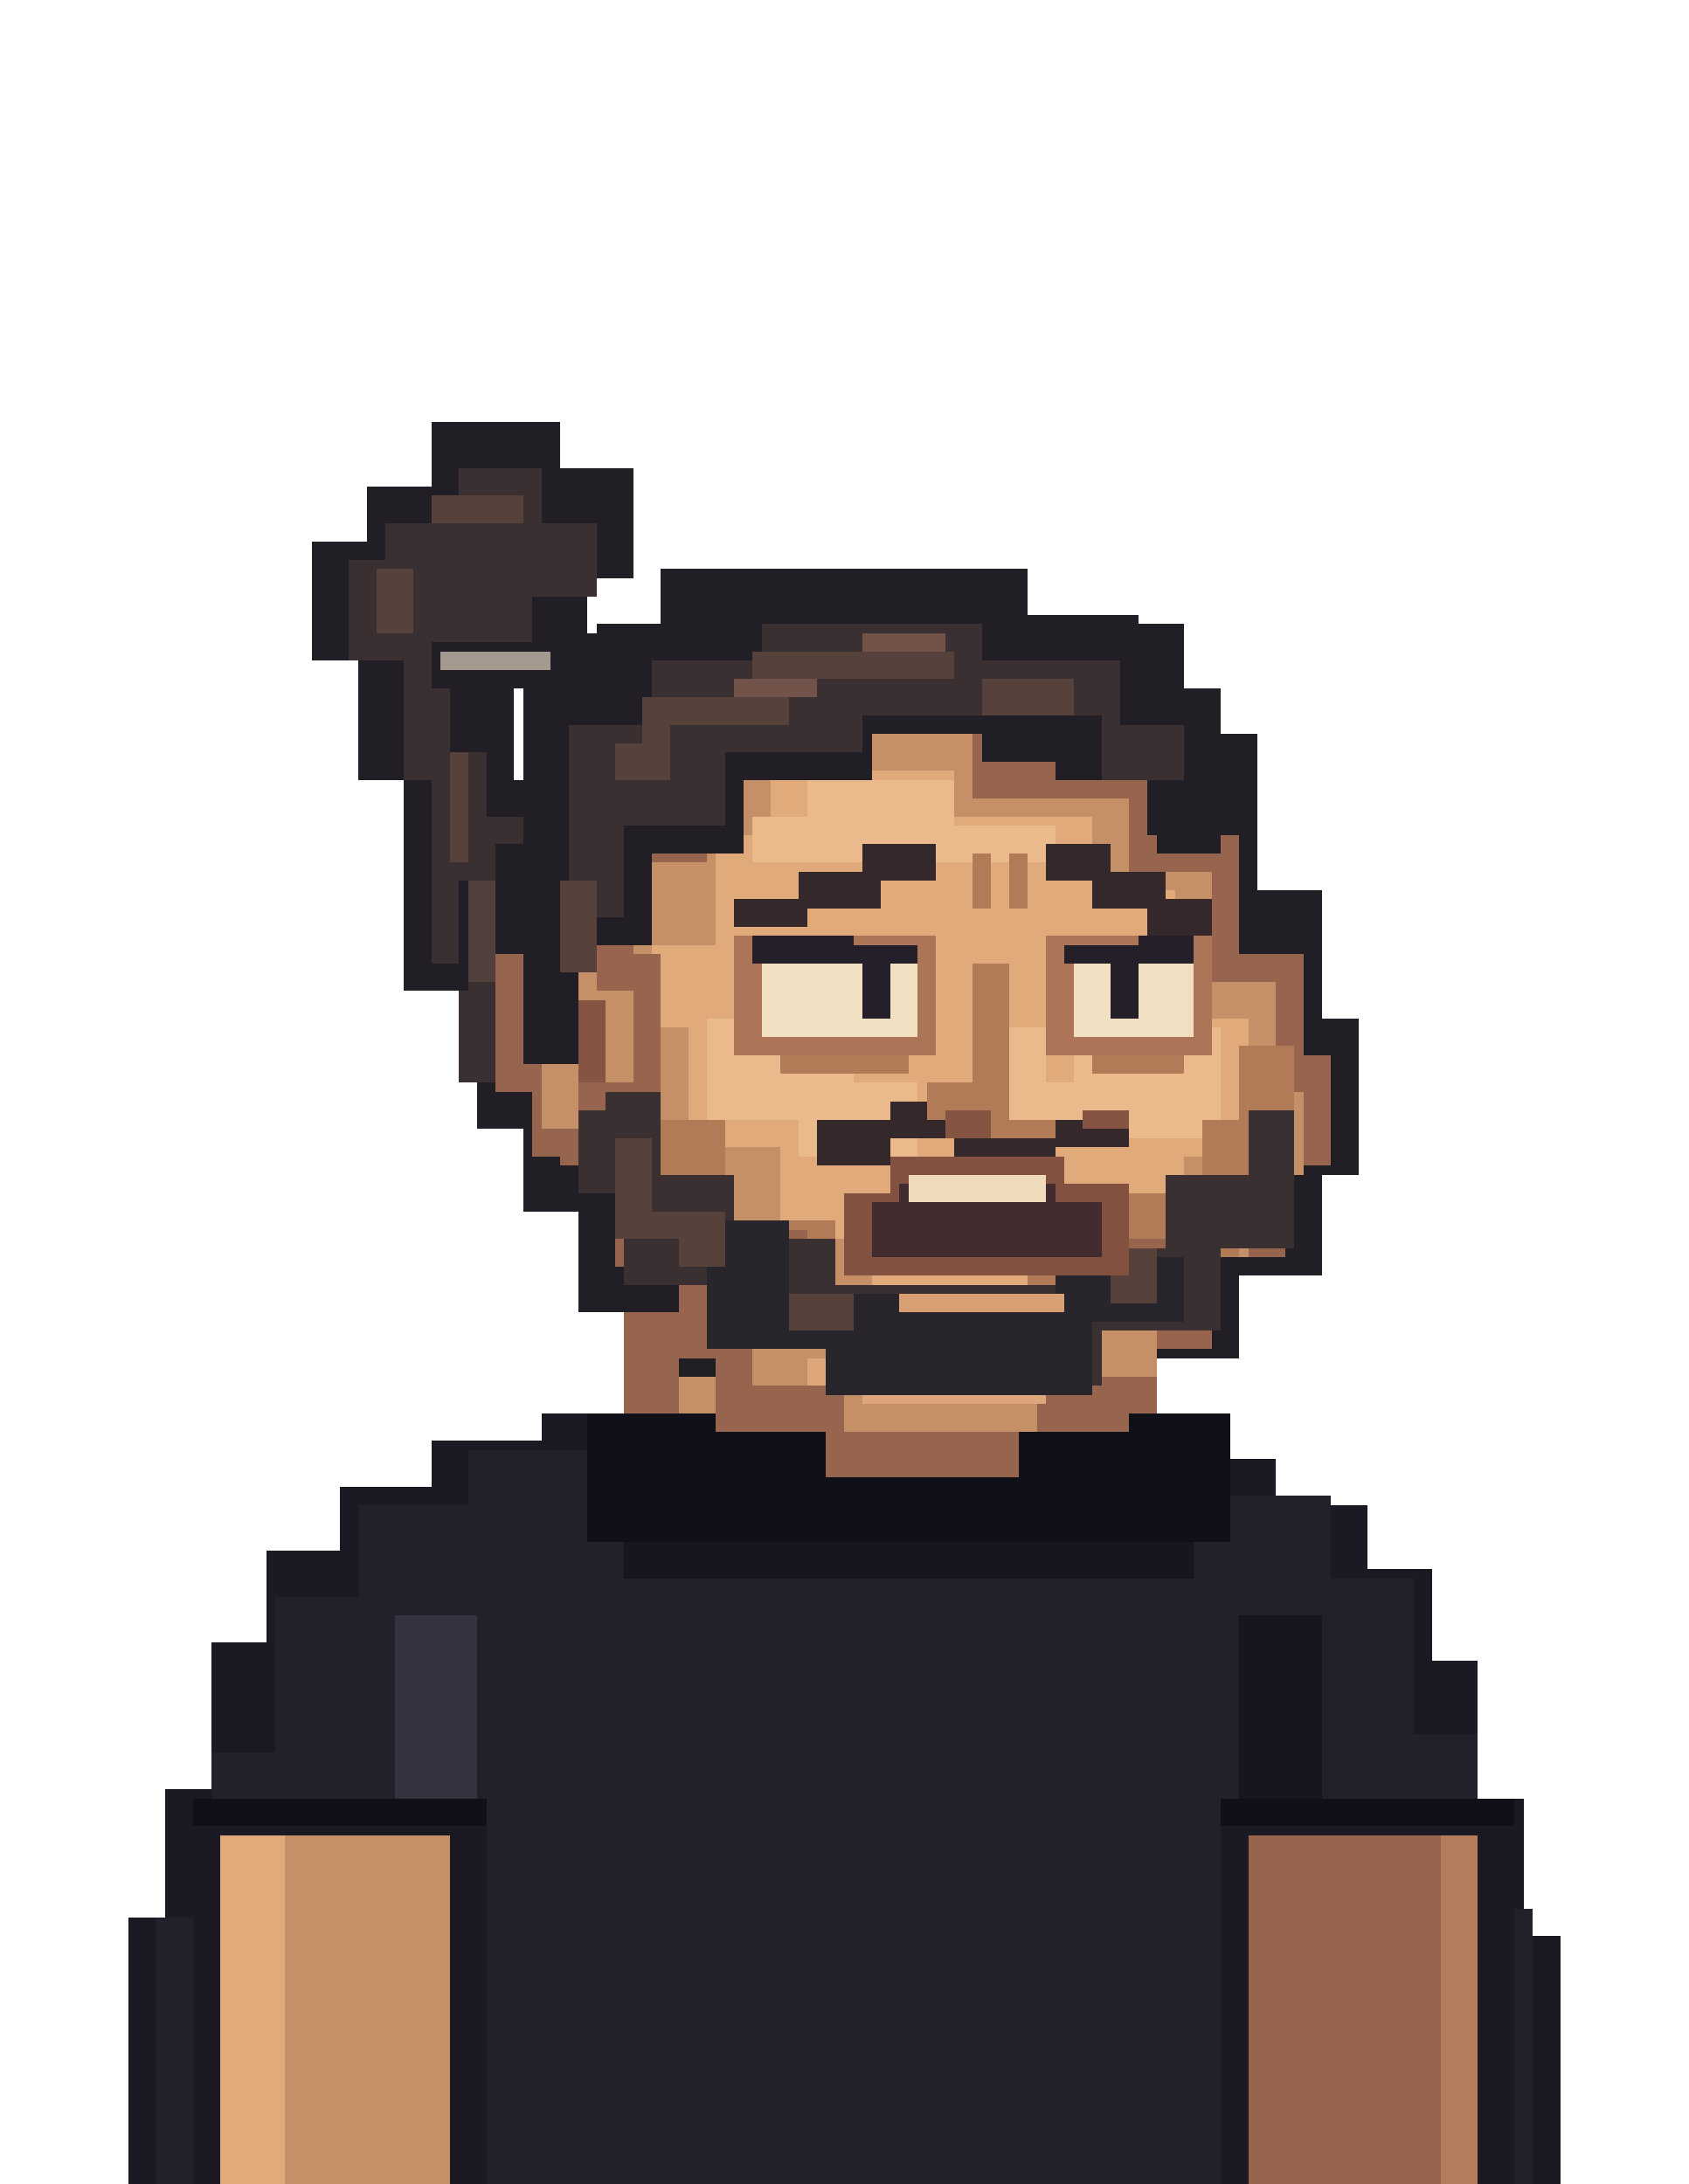
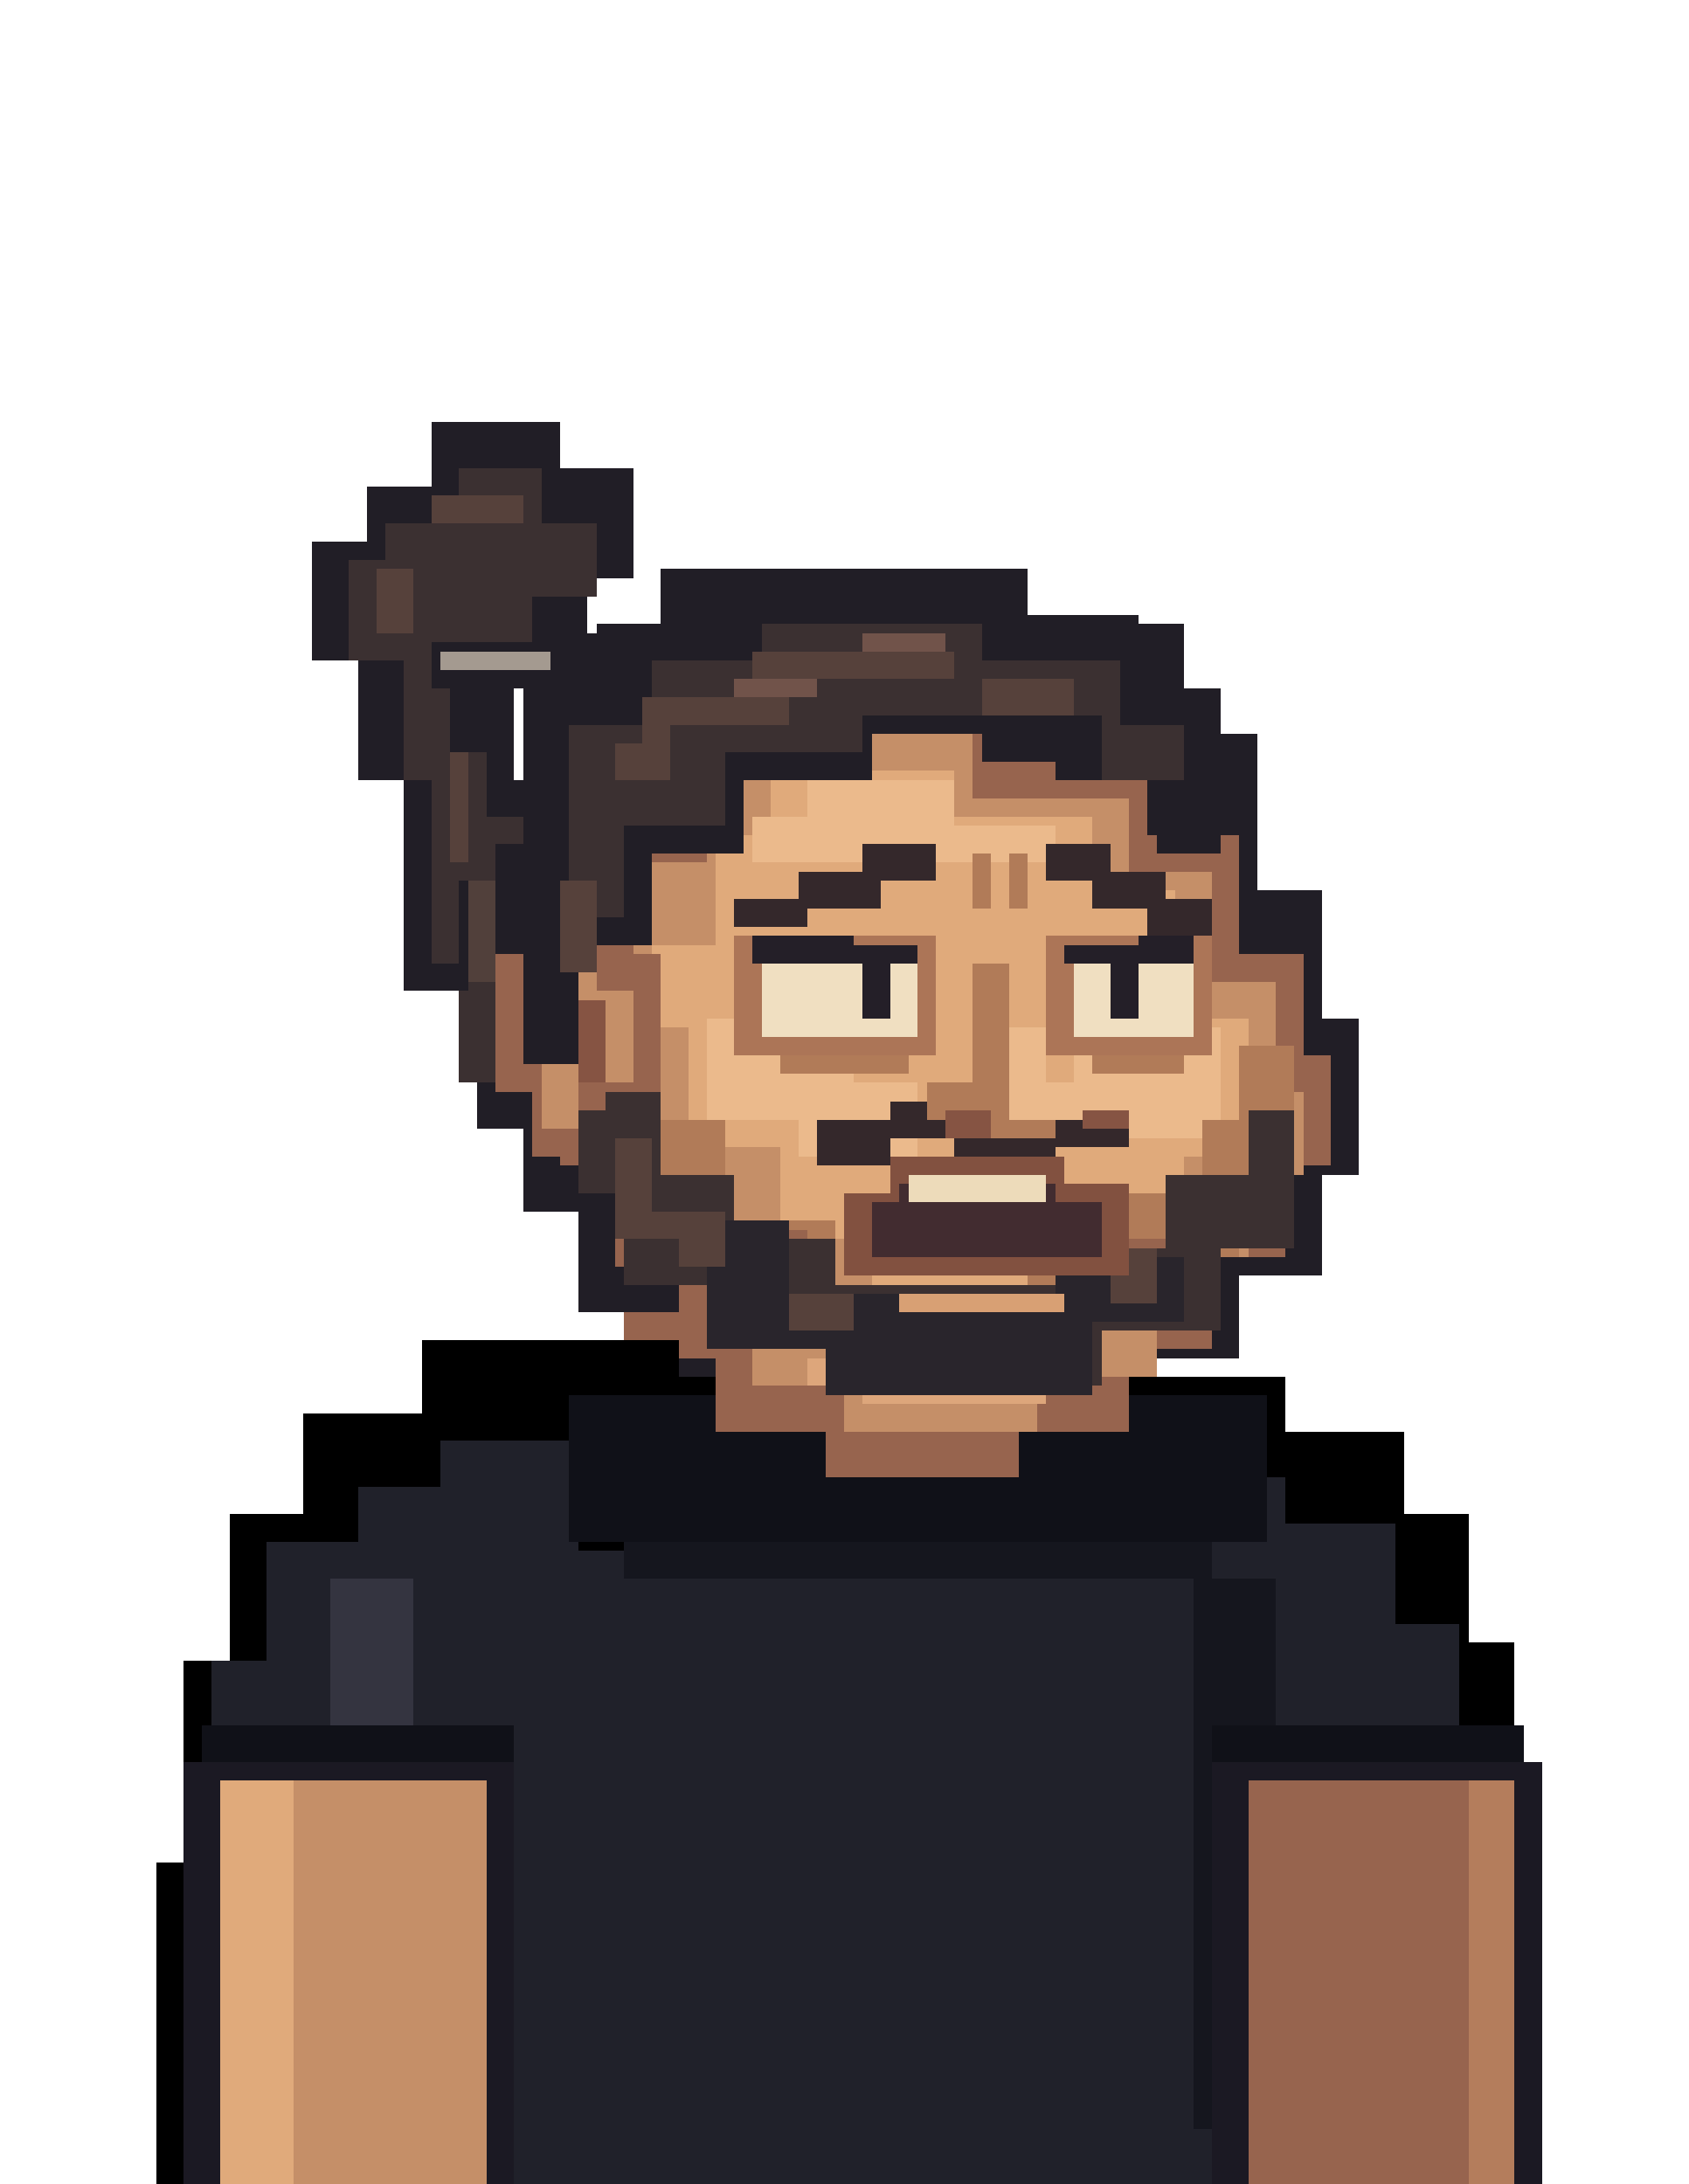
<svg xmlns="http://www.w3.org/2000/svg" width="552" height="714" viewBox="-12 -38 184 238" shape-rendering="crispEdges" data-expression="scared">
  <g id="neck" transform="translate(0 -20)">
    <path fill="#97644e" d="M56 118h58v24h7v16H49v-16h7z" />
    <path fill="#c58f68" d="M62 126h45v17h7v8H56v-8h6z" />
    <path fill="#dda67b" d="M66 134h35v10h7v3H66z" />
  </g>
-   <g id="casual-body" transform="translate(0 4)">
-     <path fill="#1b1923" d="M47 112h68v5h12v5h10v7h7v10h5v15h5v15h4v31H2v-33h4v-14h5v-16h6v-10h8v-7h10v-5h12z" />
-     <path fill="#20212a" d="M49 116h18v8h39v-8h14v5h13v9h9v17h7v19h6v34H5v-33h6v-18h7v-17h9v-10h12v-6h10z" />
-     <path fill="#20212a" d="M40 125h19v12h11v6h28v-6h13v-10h16v8h9v22h6v29h5v14H14v-30h6v-22h8v-13h12z" />
-     <path fill="#20212a" d="M39 127h13v8H39zM70 137h29v4H70zM114 126h12v9h-12zM24 144h6v18h-6z" />
-     <path fill="#20212a" d="M52 141h11v10h10v7h24v-7h10v-11h9v17h-9v43H57v-40h-5zM18 178h8v22h-8zM140 174h9v26h-9z" />
-     <path fill="#20212a" d="M67 159h31v6H67zM60 187h48v5H60zM30 163h15v5H30z" />
-     <rect x="31" y="134" width="9" height="60" fill="#343440" />
-     <rect x="123" y="134" width="9" height="60" fill="#15161e" />
-     <rect x="9" y="154" width="32" height="50" fill="#1b1923" />
-     <rect x="121" y="154" width="32" height="50" fill="#1b1923" />
-     <rect x="9" y="154" width="32" height="3" fill="#101118" />
-     <rect x="121" y="154" width="32" height="3" fill="#101118" />
-     <rect x="12" y="158" width="25" height="46" fill="#c58f68" />
-     <rect x="12" y="158" width="7" height="46" fill="#e0aa7b" />
-     <rect x="124" y="158" width="25" height="46" fill="#97644e" />
-     <rect x="145" y="158" width="4" height="46" fill="#b47d5c" />
-     <rect x="52" y="112" width="70" height="14" fill="#101118" />
-     <rect x="56" y="126" width="62" height="4" fill="#15161e" />
+   <g id="casual-body">
+     <path d="M52 108h60v4h16v6h13v9h7v14h5v19h3v40H5v-35h3v-22h5v-16h8v-11h13v-8h18z" />
+     <path fill="#20212a" d="M36 119h15v12h24v-4h17v5h22v-9h14v5h12v11h7v20h5v41H8v-35h3v-22h6v-13h10v-6h9z" />
+     <path fill="#20212a" d="M31 126h16v12h27v-5h23v6h27v-9h10v14h7v22h5v34H31v-9h-9v-20h-5v-21h5v-14h9z" />
+     <path fill="#20212a" d="M48 137h20v-3h8v5h20v4h14v14H96v7H71v-5H51v-8h-8v-8h5z" />
+     <path fill="#20212a" d="M54 138h12v3h-12zM45 144h8v7h-5v-4h-3zM72 140h20v3H72z" />
+     <path fill="#20212a" d="M21 131h8v12h-6v20h5v19h8v18H10v-34h4v-23h7zM132 139h7v22h7v39h-17v-19h-4v-16h7z" />
+     <path fill="#20212a" d="M16 143h5v21h-5zM12 170h8v16h6v14H9v-25h3zM140 170h6v30h-7v-17h-4v-10h5z" />
+     <path fill="#20212a" d="M27 135h6v20h5v17h-4v10h-6v-19h-4v-16h3zM119 145h9v17h-6v19h-6v-19h3z" />
+     <path fill="#20212a" d="M32 133h6v19h-4v-10h-2zM38 160h6v16h-4v-9h-2zM127 134h5v12h-4v-5h-1z" />
+     <path fill="#20212a" d="M48 165h15v4H49v4H37v-4h11zM90 168h24v4H93v3H71v-4h19zM45 183h30v4H55v4H37v-4h8zM107 186h19v5h-12v4H85v-4h22z" />
+     <path fill="#20212a" d="M48 174h20v3H48zM76 177h30v3H76zM51 192h29v3H51zM100 182h12v3h-12z" />
+     <path fill="#20212a" d="M33 193h7v7h-7zM120 193h9v7h-9zM80 197h29v3H80z" />
+     <rect x="24" y="134" width="9" height="60" fill="#343440" />
+     <rect x="118" y="134" width="9" height="60" fill="#15161e" />
+     <rect x="10" y="150" width="34" height="4" fill="#101118" />
+     <rect x="120" y="150" width="34" height="4" fill="#101118" />
+     <rect x="8" y="154" width="36" height="48" fill="#1b1923" />
+     <rect x="120" y="154" width="36" height="48" fill="#1b1923" />
+     <rect x="12" y="156" width="29" height="46" fill="#c58f68" />
+     <rect x="12" y="156" width="8" height="46" fill="#e0aa7b" />
+     <rect x="124" y="156" width="29" height="46" fill="#97644e" />
+     <rect x="148" y="156" width="5" height="46" fill="#b47d5c" />
+     <rect x="50" y="114" width="76" height="16" fill="#101118" />
+     <rect x="56" y="130" width="64" height="4" fill="#15161e" />
  </g>
  <g id="hair-back" transform="translate(0 -38)">
    <path fill="#211e26" d="M45 69h15v-7h40v6h17v12h8v27h-7v16h-9v7H51v-7H40v-17h-5V85h10z" />
    <path fill="#3b3031" d="M39 89h7v15h-4v14h-4v-14h-3V96h4zM111 82h7v23h-5v15h-6v-9h4z" />
    <path fill="#51403b" d="M39 96h3v11h-3z" />
  </g>
  <g id="ponytail" transform="translate(0 -38)">
    <path fill="#211e26" d="M28 53h7v-7h14v5h8v12h-5v10h-8v16h-5v19h-7V85h-5V72h-5V59h6z" />
    <path fill="#3b3031" d="M30 57h8v-6h9v6h6v8h-7v8h-9v12h-5V72h-6V61h4zM35 82h6v14h-3v9h-3z" />
    <path fill="#56413b" d="M35 54h10v3H35zM29 62h4v7h-4zM37 82h2v12h-2z" />
    <path fill="#211e26" d="M35 70h14v5H35z" />
    <path fill="#a49a90" d="M36 71h12v2H36z" />
  </g>
  <g id="head" transform="translate(0 -38)">
    <path fill="#211e26" d="M57 73h40v4h17v8h11v12h7v14h4v17h-4v11h-9v9h-14v6H76v-4H62v-7H51v-11h-6v-14h-3V99h6V85h9z" />
    <path fill="#97644e" d="M60 78h35v5h18v8h10v13h7v11h3v12h-5v10h-9v8h-13v5H78v-5H65v-7H55v-11h-6v-13h-3v-13h6V89h8z" />
    <path fill="#c58f68" d="M65 80h29v7h17v8h9v12h7v12h3v9h-6v9h-12v8H80v-5H68v-9H58v-12h-6v-15h5V94h8z" />
    <path fill="#e0aa7b" d="M72 84h20v5h15v8h9v14h8v15h-7v9h-13v5H83v-5H73v-10H63v-13h-4v-9h7V91h6z" />
    <path fill="#ebba8c" d="M76 85h16v5h11v4H70v-5h6zM65 111h16v7h7v8H75v-4H65zM105 112h16v12h-16z" />
    <path fill="#b17b58" d="M52 109h7v13h8v11h12v8H68v-6H58v-10h-6zM123 114h6v14h-6v9h-12v7h-11v-5h11v-9h8v-8h4z" />
  </g>
  <g id="double-chin" transform="translate(0 -38)">
    <path fill="#97644e" d="M62 134h14v8h28v-7h16v12h-9v9H99v5H78v-5H66v-8h-4z" />
    <path fill="#c58f68" d="M67 139h9v8h28v-6h10v9h-13v6H80v-5H70v-6h-3z" />
    <path fill="#dda67b" d="M76 148h26v5H82v-2h-6z" />
    <path fill="#ad7658" d="M72 143h7v3h23v-3h6v6H79v-2h-7z" />
  </g>
  <g id="ears" transform="translate(0 -38)">
    <path fill="#97644e" d="M46 99h9v5h5v16h-5v6h-9v-7h-4v-15h4z" />
    <path fill="#c58f68" d="M47 103h6v5h4v10h-6v5h-4z" />
    <path fill="#e0aa7b" d="M47 104h3v7h-3z" />
    <path fill="#865443" d="M51 109h3v9h-3z" />
  </g>
  <g id="hair-front" transform="translate(0 -38)">
    <path fill="#211e26" d="M45 90V76h8v-8h14v-5h30v4h15v8h9v18h-7v-8h-11v-5H83v5H69v8H59v10h-8v13h-6v-14h-3V92h3z" />
    <path fill="#3b3031" d="M50 79h9v-7h12v-4h24v4h15v7h7v6h-9v-7H82v4H67v8H56v10h-6z" />
    <path fill="#56413b" d="M58 76h12v-5h22v3H74v5H61v6h-6v-4h3zM95 74h10v4H95zM49 96h4v10h-4z" />
    <path fill="#71534a" d="M68 74h9v2h-9zM82 69h9v2h-9z" />
  </g>
  <g id="facial-hair" transform="translate(0 -38)">
    <path fill="#3b3031" d="M54 119h6v9h8v7h11v5h24v-4h12v-8h9v-7h5v15h-8v9h-13v6H78v-4H65v-7H56v-10h-5v-9h3z" />
    <path fill="#29252c" d="M65 133h9v8h29v-4h14v7h-10v8H78v-5H65z" />
    <path fill="#56413b" d="M55 124h4v8h8v6h-5v-3h-7zM74 141h7v4h-7zM109 136h5v6h-5z" />
    <path fill="#34282b" d="M77 122h8v-2h9v2h8v-1h9v4h-8v1H92v-2h-7v3h-8z" />
  </g>
  <g id="expression-brows" transform="translate(0 -38)">
    <path fill="#34282b" d="M68 98h7v-3h7v-3h8v4h-6v3h-8v2h-8zM102 92h7v3h6v3h5v4h-7v-3h-6v-3h-5z" />
    <path fill="#b17b58" d="M94 93h2v6h-2zM98 93h2v6h-2z" />
  </g>
  <g id="expression-eyes" transform="translate(0 -38)">
    <path fill="#ac7557" d="M68 102h22v13H68zM102 102h18v13h-18z" />
    <path fill="#f0dfc1" d="M71 104h17v9H71zM105 104h13v9h-13z" />
    <path fill="#241f28" d="M82 105h3v6h-3zM109 105h3v6h-3zM70 102h11v1h7v2H70zM104 103h8v-1h6v3h-14z" />
    <path fill="#b17b58" d="M73 115h14v2H73zM107 115h10v2h-10z" />
  </g>
  <g id="nose" transform="translate(0 -38)">
    <path fill="#b17b58" d="M94 105h4v13h5v6h-9v-2h-5v-4h5z" />
    <path fill="#ebba8c" d="M98 112h4v6h7v4H98z" />
    <path fill="#865443" d="M91 121h5v3h-5zM106 121h5v2h-5z" />
  </g>
  <g id="expression-mouth" transform="translate(0 -38)">
    <path fill="#825140" d="M85 126h19v3h7v10H80v-9h5z" />
    <path fill="#422c30" d="M86 129h17v2h5v6H83v-6h3z" />
    <path fill="#eddbba" d="M87 128h15v3H87z" />
    <path fill="#d8a074" d="M86 141h18v2H86z" />
  </g>
</svg>
